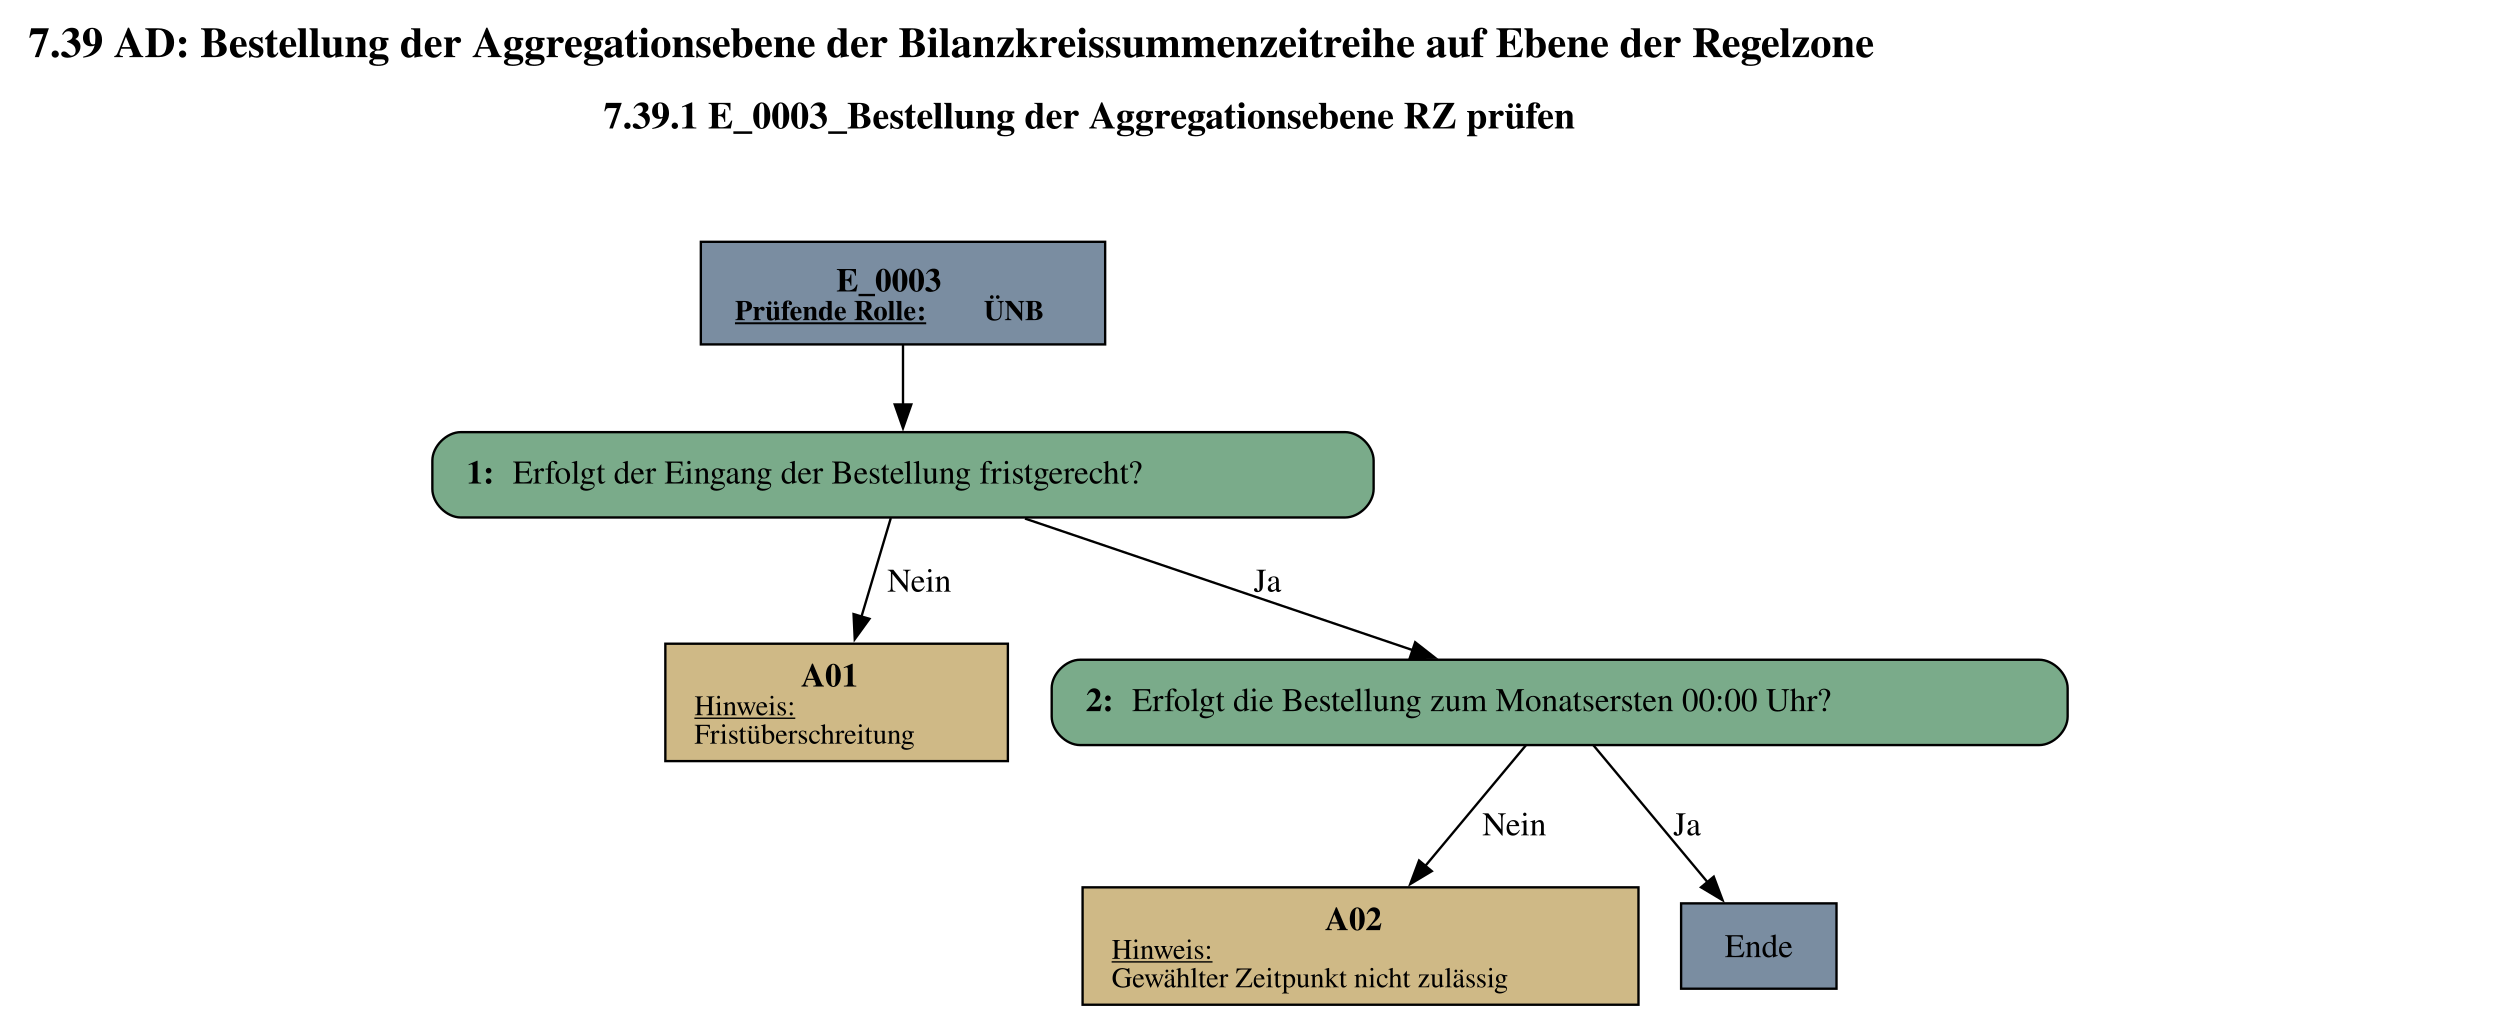
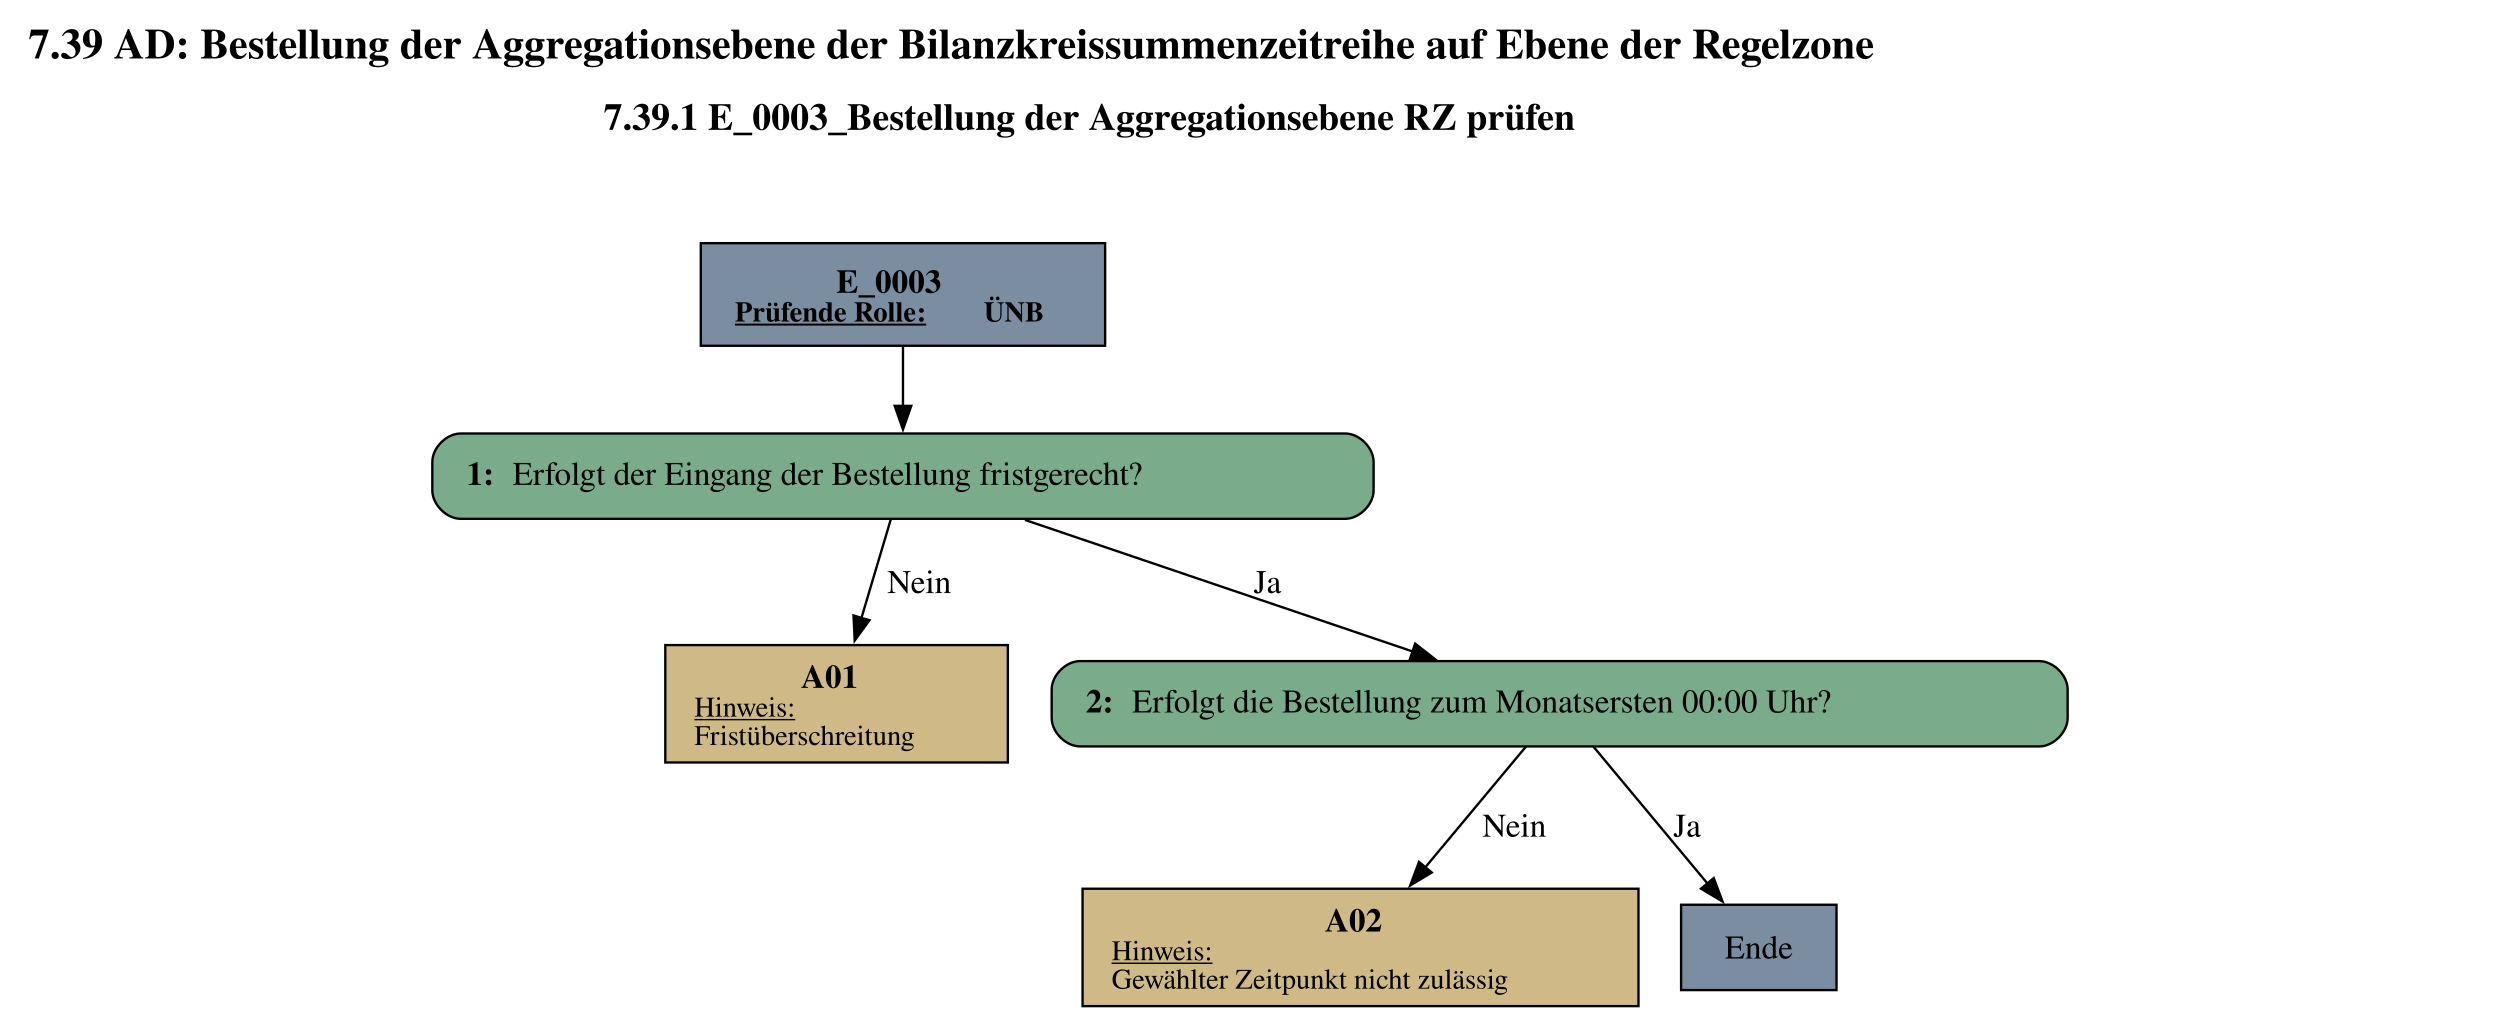
- <svg xmlns="http://www.w3.org/2000/svg" width="1055pt" height="428pt" viewBox="0.00 0.00 1054.50 427.82">
-   <g id="graph0" class="graph" transform="scale(1 1) rotate(0) translate(4 423.82)">
+ <svg xmlns="http://www.w3.org/2000/svg" width="177pt" height="72pt" viewBox="0.00 0.00 177.47 72.00">
+   <g id="graph0" class="graph" transform="scale(0.168295 0.168295) rotate(0) translate(4 423.82)">
    <text text-anchor="start" x="8" y="-399.72" font-family="Times,serif" font-weight="bold" font-size="18.00">7.39 AD: Bestellung der Aggregationsebene der Bilanzkreissummenzeitreihe auf Ebene der Regelzone</text>
    <text text-anchor="start" x="250.62" y="-369.62" font-family="Times,serif" font-weight="bold" font-size="16.00">7.39.1 E_0003_Bestellung der Aggregationsebene RZ prüfen</text>
    <g id="node1" class="node">
      <polygon fill="#7a8da1" stroke="black" points="462.15,-321.82 291.6,-321.82 291.6,-278.54 462.15,-278.54 462.15,-321.82" />
      <text text-anchor="start" x="348.75" y="-300.88" font-family="Times,serif" font-weight="bold" font-size="14.00">E_0003</text>
      <text text-anchor="start" x="306" y="-288.78" font-family="Times,serif" font-weight="bold" text-decoration="underline" font-size="12.00">Prüfende Rolle:</text>
      <text text-anchor="start" x="411" y="-288.78" font-family="Times,serif" font-weight="bold" font-size="12.00"> ÜNB</text>
    </g>
    <g id="node2" class="node">
      <path fill="#7aab8a" stroke="black" d="M563.4,-241.54C563.4,-241.54 190.35,-241.54 190.35,-241.54 184.35,-241.54 178.35,-235.54 178.35,-229.54 178.35,-229.54 178.35,-217.54 178.35,-217.54 178.35,-211.54 184.35,-205.54 190.35,-205.54 190.35,-205.54 563.4,-205.54 563.4,-205.54 569.4,-205.54 575.4,-211.54 575.4,-217.54 575.4,-217.54 575.4,-229.54 575.4,-229.54 575.4,-235.54 569.4,-241.54 563.4,-241.54" />
      <text text-anchor="start" x="192.75" y="-219.86" font-family="Times,serif" font-weight="bold" font-size="14.00">1: </text>
      <text text-anchor="start" x="212.25" y="-219.86" font-family="Times,serif" font-size="14.00">Erfolgt der Eingang der Bestellung fristgerecht?</text>
    </g>
    <g id="edge1" class="edge">
      <path fill="none" stroke="black" d="M376.88,-278.39C376.88,-270.53 376.88,-261.45 376.88,-253.01" />
      <polygon fill="black" stroke="black" points="380.38,-253.21 376.88,-243.21 373.38,-253.21 380.38,-253.21" />
    </g>
    <g id="node3" class="node">
      <polygon fill="#cfb986" stroke="black" points="421.12,-152.29 276.63,-152.29 276.63,-102.77 421.12,-102.77 421.12,-152.29" />
      <text text-anchor="start" x="333.88" y="-134.23" font-family="Times,serif" font-weight="bold" font-size="14.00">A01</text>
      <text text-anchor="start" x="288.88" y="-122.13" font-family="Times,serif" text-decoration="underline" font-size="12.00">Hinweis:</text>
      <text text-anchor="start" x="288.88" y="-110.13" font-family="Times,serif" font-size="12.00">Fristüberschreitung</text>
    </g>
    <g id="edge2" class="edge">
      <path fill="none" stroke="black" d="M371.74,-205.3C368.28,-193.67 363.58,-177.91 359.35,-163.7" />
      <polygon fill="black" stroke="black" points="362.73,-162.78 356.52,-154.19 356.02,-164.78 362.73,-162.78" />
      <text text-anchor="middle" x="383.75" y="-174.24" font-family="Times,serif" font-size="14.00">Nein</text>
    </g>
    <g id="node4" class="node">
      <path fill="#7aab8a" stroke="black" d="M856.15,-145.53C856.15,-145.53 451.6,-145.53 451.6,-145.53 445.6,-145.53 439.6,-139.53 439.6,-133.53 439.6,-133.53 439.6,-121.53 439.6,-121.53 439.6,-115.53 445.6,-109.53 451.6,-109.53 451.6,-109.53 856.15,-109.53 856.15,-109.53 862.15,-109.53 868.15,-115.53 868.15,-121.53 868.15,-121.53 868.15,-133.53 868.15,-133.53 868.15,-139.53 862.15,-145.53 856.15,-145.53" />
      <text text-anchor="start" x="454" y="-123.86" font-family="Times,serif" font-weight="bold" font-size="14.00">2: </text>
      <text text-anchor="start" x="473.5" y="-123.86" font-family="Times,serif" font-size="14.00">Erfolgt die Bestellung zum Monatsersten 00:00 Uhr?</text>
    </g>
    <g id="edge3" class="edge">
      <path fill="none" stroke="black" d="M428.33,-205.08C474.58,-189.38 542.62,-166.29 591.87,-149.58" />
      <polygon fill="black" stroke="black" points="592.92,-152.91 601.26,-146.39 590.67,-146.28 592.92,-152.91" />
      <text text-anchor="middle" x="530.62" y="-174.24" font-family="Times,serif" font-size="14.00">Ja</text>
    </g>
    <g id="node5" class="node">
      <polygon fill="#cfb986" stroke="black" points="687.12,-49.52 452.63,-49.52 452.63,0 687.12,0 687.12,-49.52" />
      <text text-anchor="start" x="554.88" y="-31.46" font-family="Times,serif" font-weight="bold" font-size="14.00">A02</text>
      <text text-anchor="start" x="464.88" y="-19.36" font-family="Times,serif" text-decoration="underline" font-size="12.00">Hinweis:</text>
      <text text-anchor="start" x="464.88" y="-7.36" font-family="Times,serif" font-size="12.00">Gewählter Zeitpunkt nicht zulässig</text>
    </g>
    <g id="edge4" class="edge">
      <path fill="none" stroke="black" d="M639.63,-109.44C627.99,-95.47 611.2,-75.34 597.01,-58.32" />
      <polygon fill="black" stroke="black" points="599.93,-56.35 590.84,-50.91 594.56,-60.83 599.93,-56.35" />
      <text text-anchor="middle" x="634.75" y="-71.47" font-family="Times,serif" font-size="14.00">Nein</text>
    </g>
    <g id="node6" class="node">
      <polygon fill="#7a8da1" stroke="black" points="770.65,-42.76 705.1,-42.76 705.1,-6.76 770.65,-6.76 770.65,-42.76" />
      <text text-anchor="middle" x="737.88" y="-20.08" font-family="Times,serif" font-size="14.00">Ende</text>
    </g>
    <g id="edge5" class="edge">
      <path fill="none" stroke="black" d="M668.12,-109.44C681.4,-93.51 701.37,-69.56 716.54,-51.35" />
      <polygon fill="black" stroke="black" points="718.87,-54.02 722.59,-44.1 713.5,-49.54 718.87,-54.02" />
      <text text-anchor="middle" x="707.62" y="-71.47" font-family="Times,serif" font-size="14.00">Ja</text>
    </g>
  </g>
</svg>
